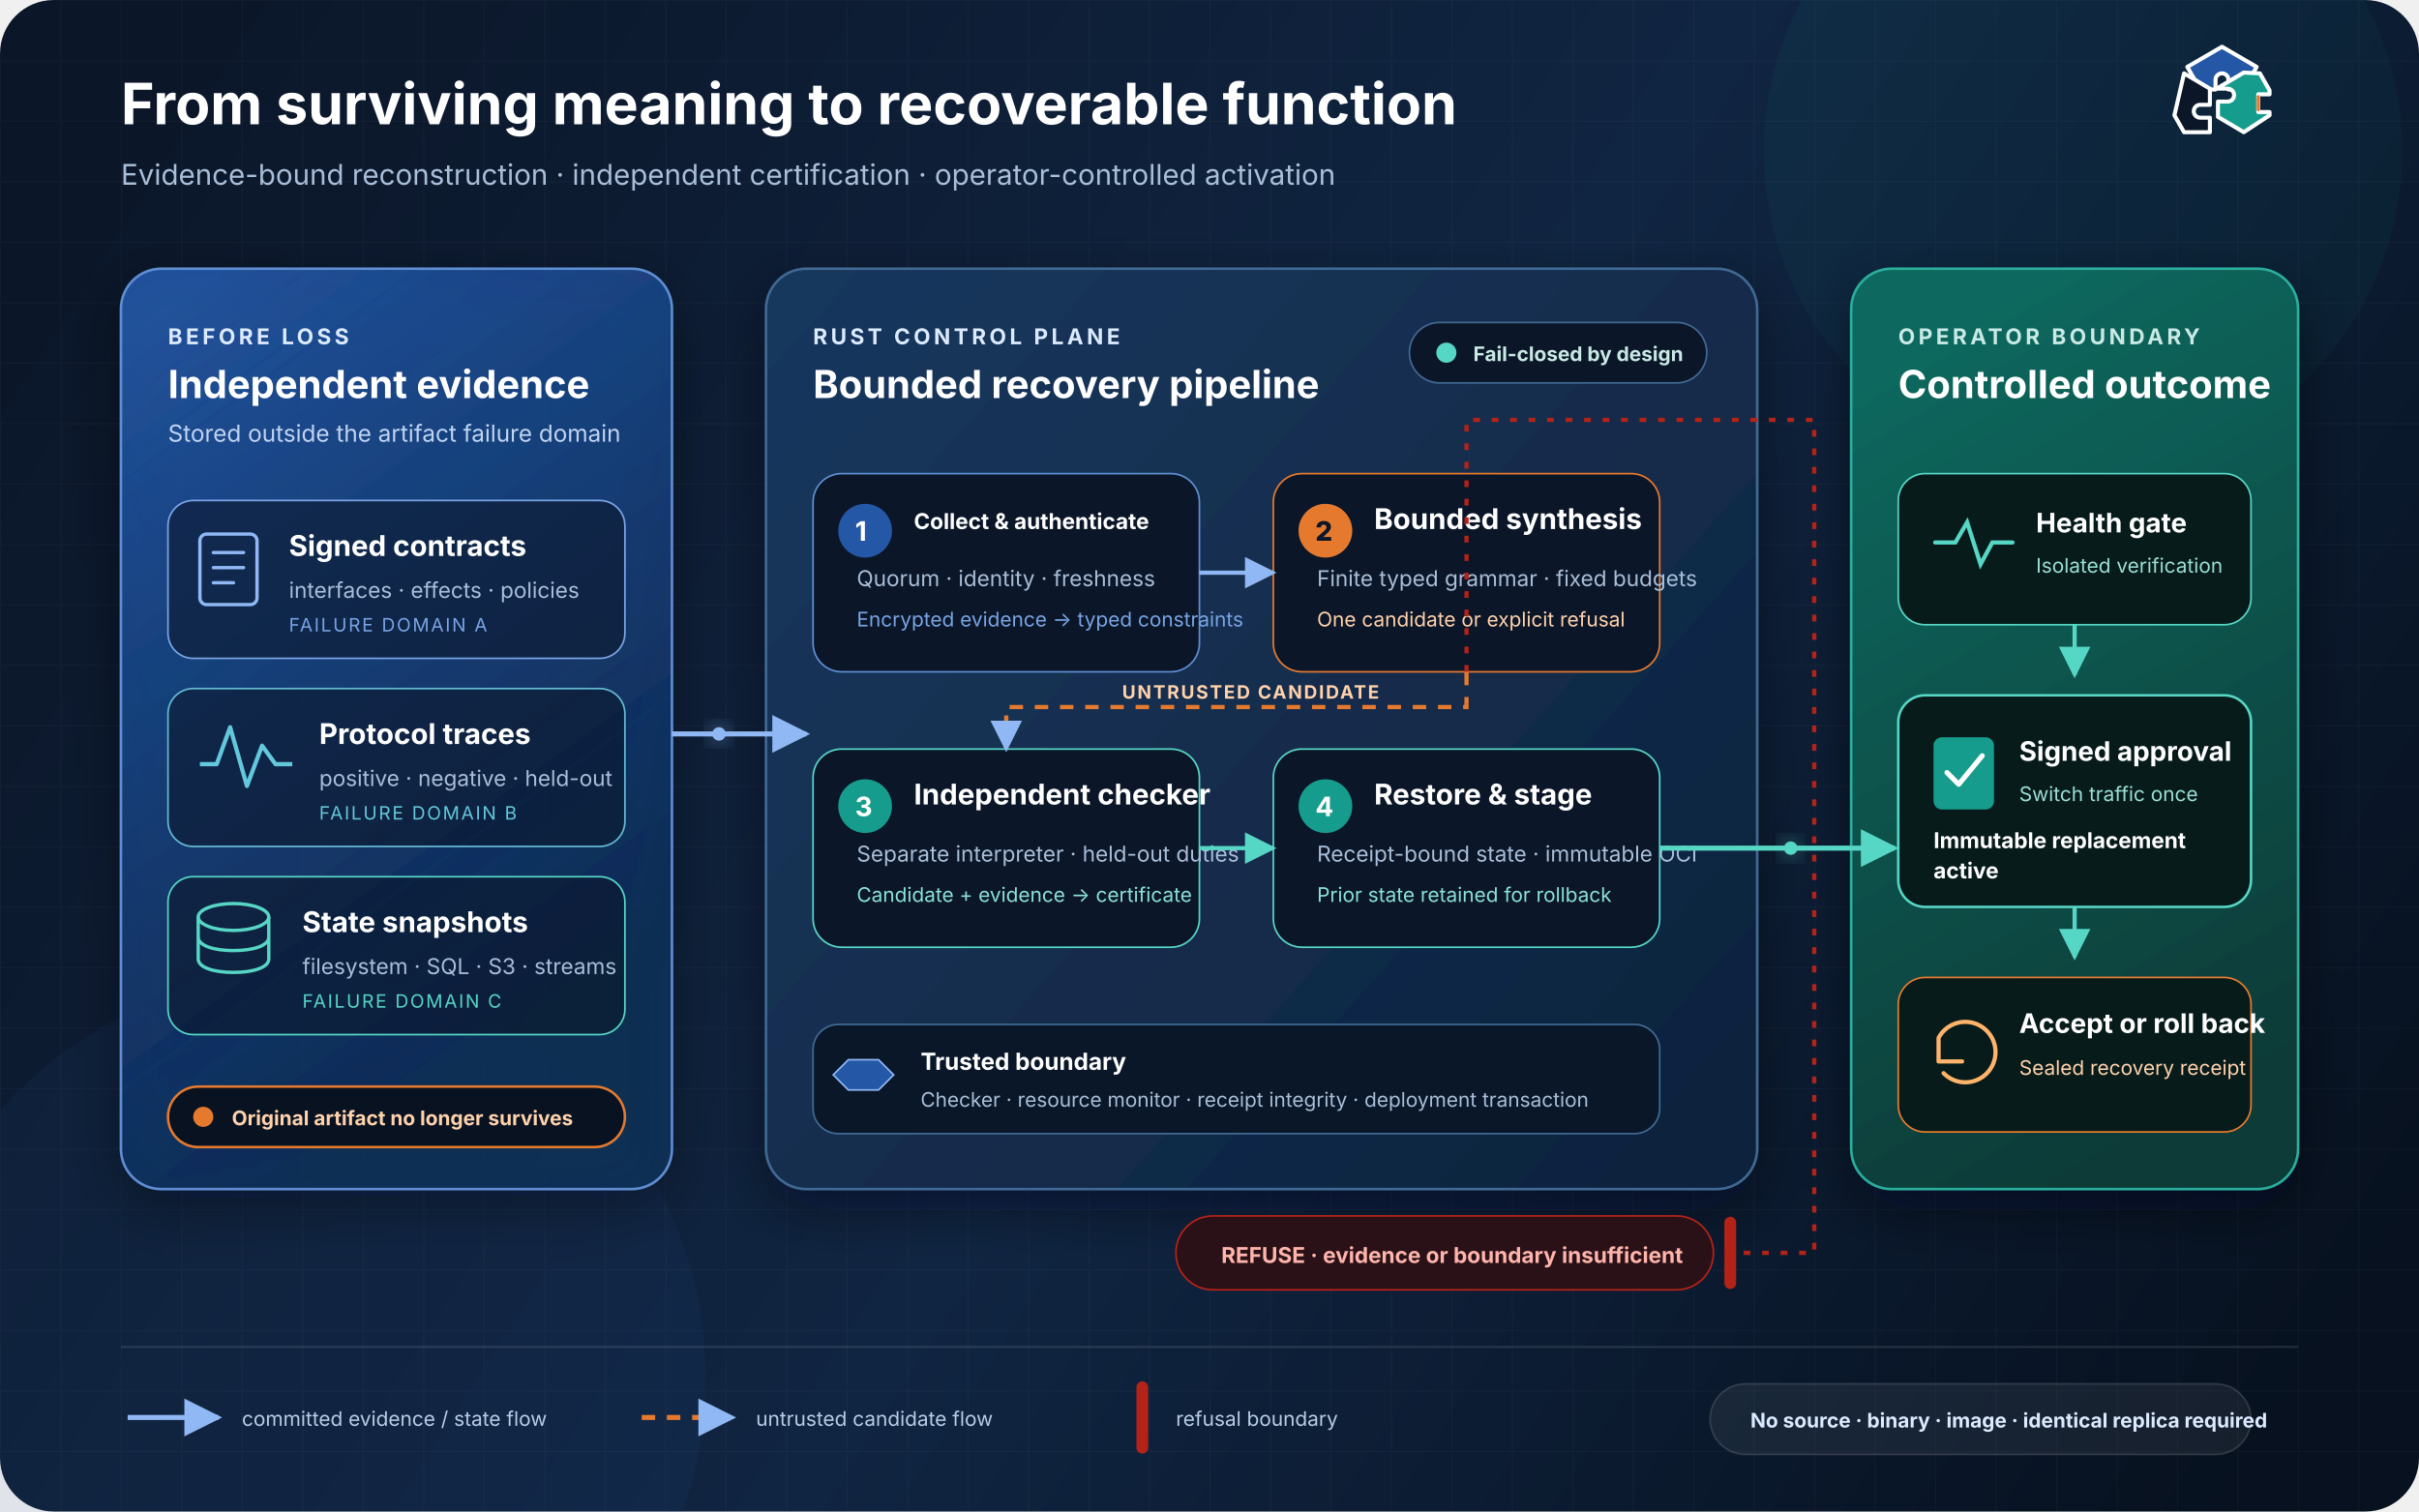
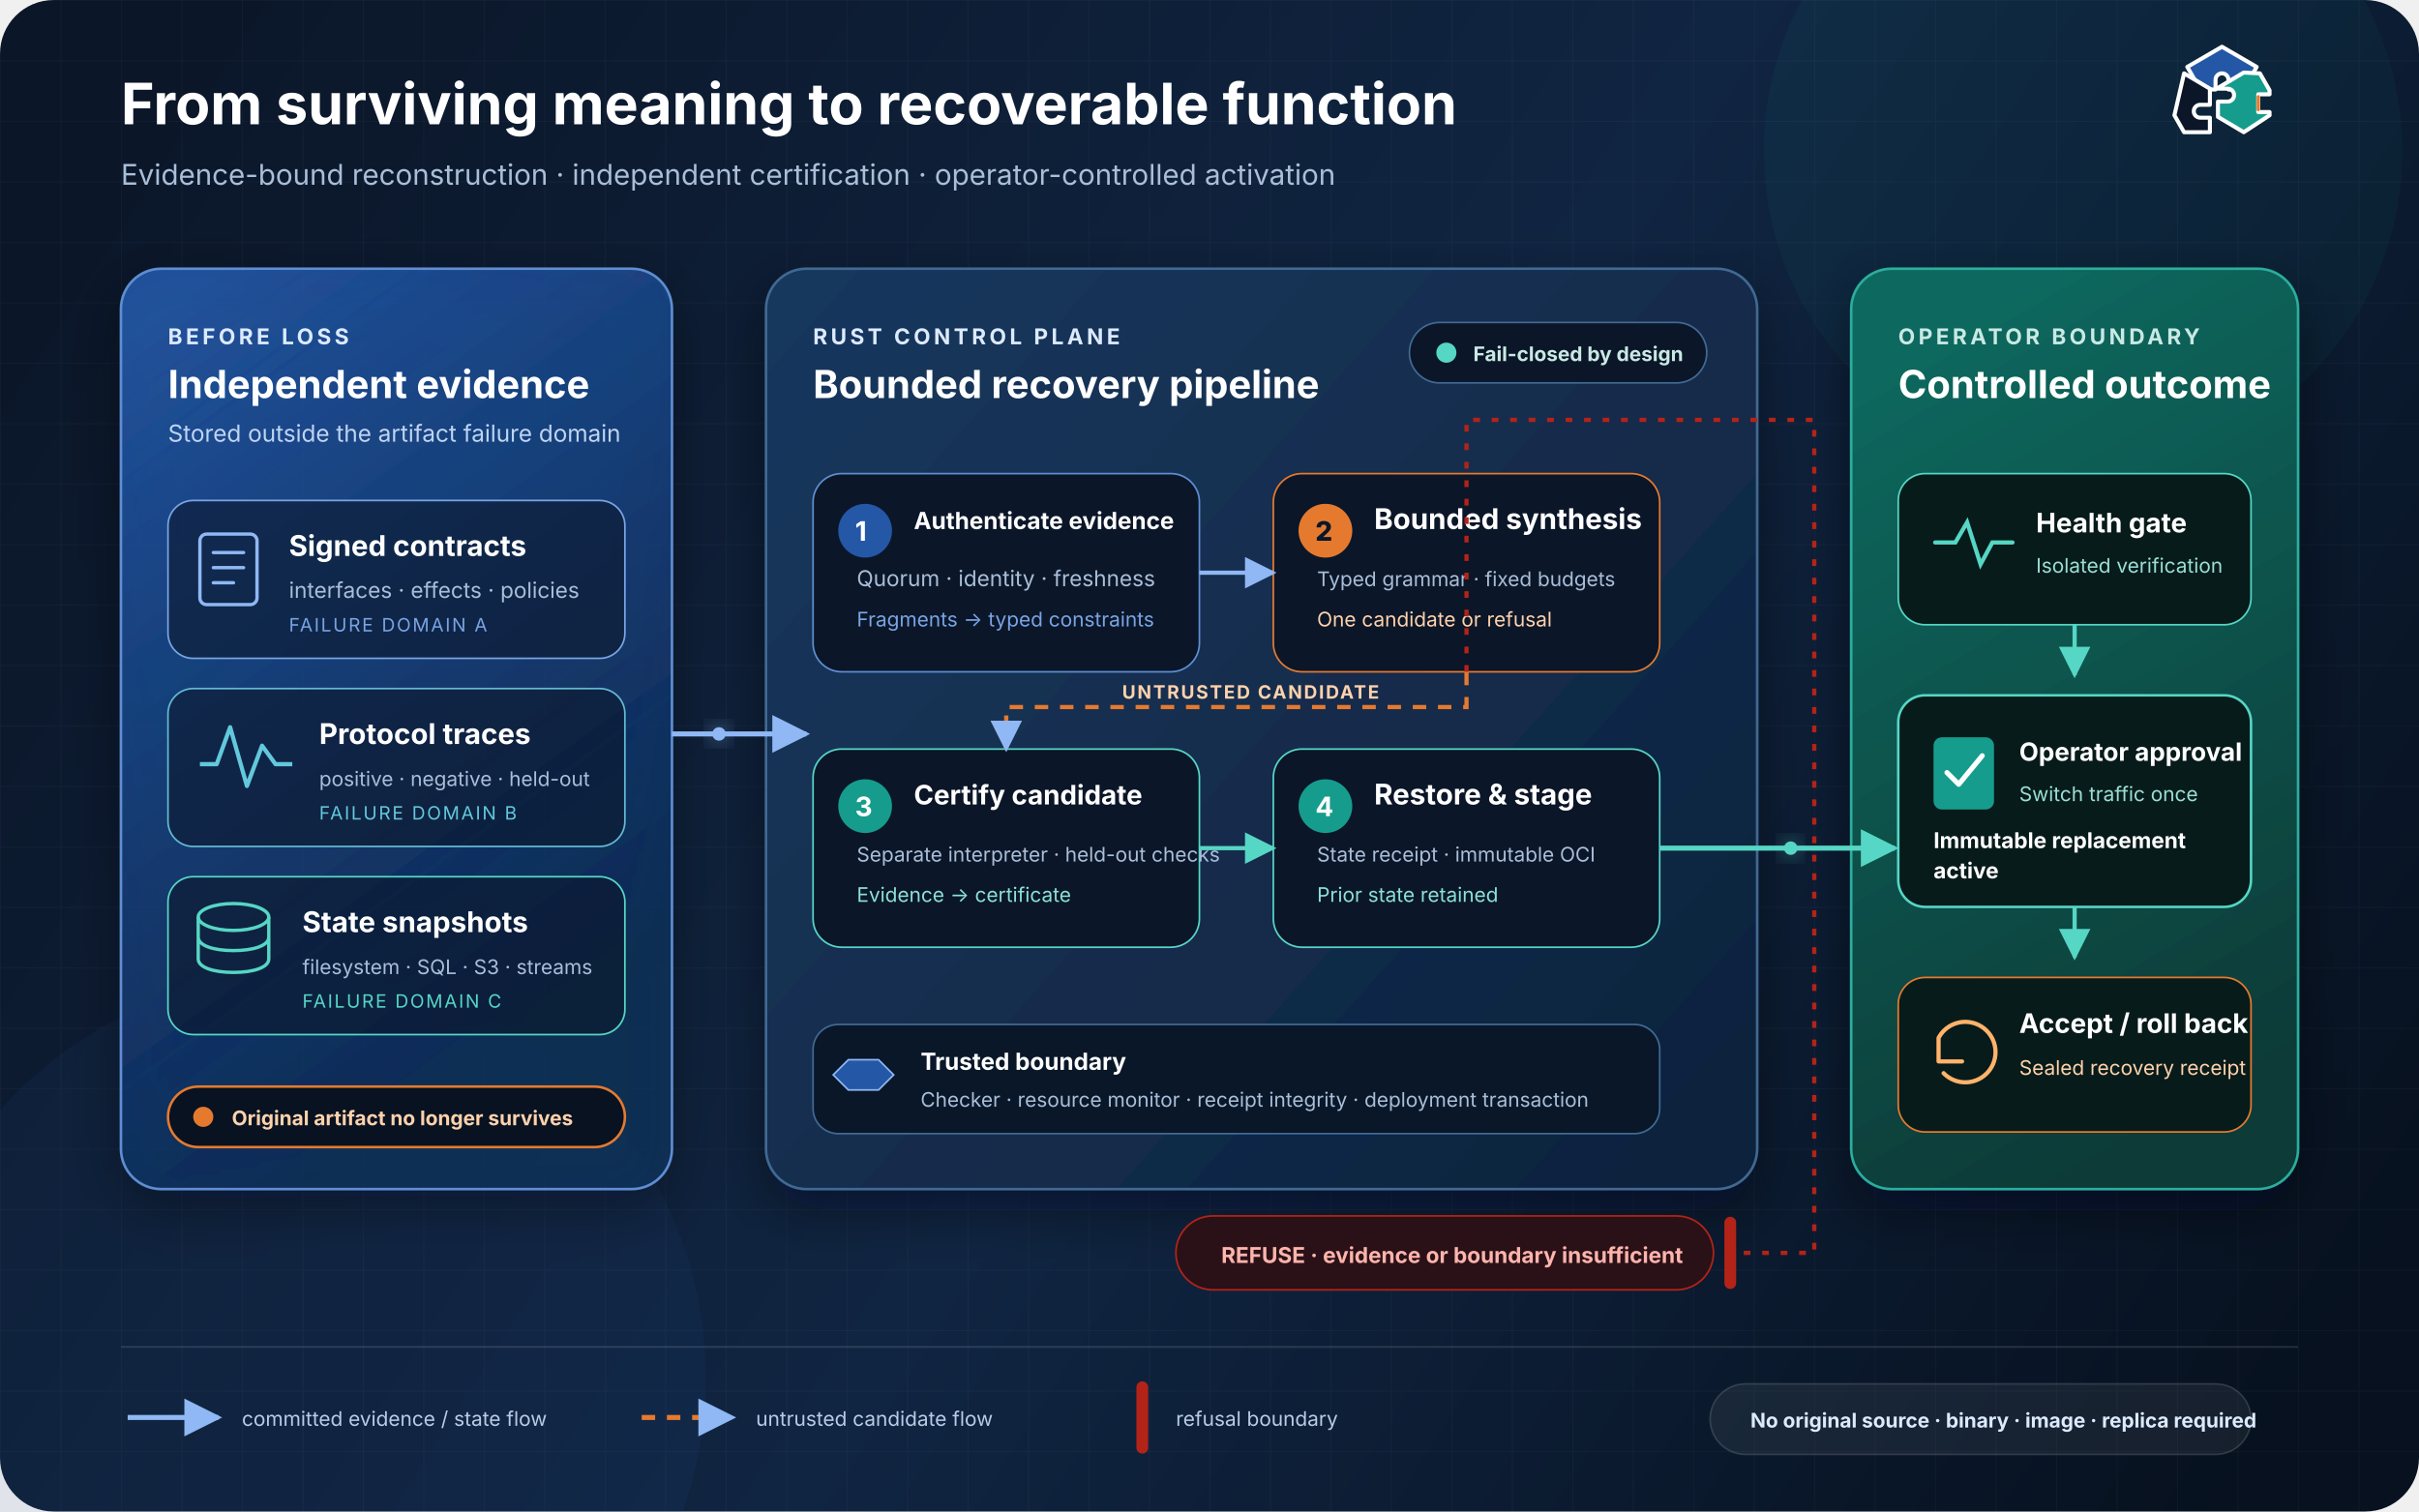
<svg xmlns="http://www.w3.org/2000/svg" viewBox="0 0 1440 900" role="img" aria-labelledby="title desc">
  <defs>
    <linearGradient id="background" x1="80" y1="40" x2="1360" y2="860" gradientUnits="userSpaceOnUse">
      <stop stop-color="#0B1628" />
      <stop offset="0.52" stop-color="#102542" />
      <stop offset="1" stop-color="#07111F" />
    </linearGradient>
    <linearGradient id="evidence" x1="80" y1="190" x2="360" y2="580" gradientUnits="userSpaceOnUse">
      <stop stop-color="#2457A6" stop-opacity="0.9" />
      <stop offset="1" stop-color="#12305F" stop-opacity="0.7" />
    </linearGradient>
    <linearGradient id="control" x1="470" y1="180" x2="1040" y2="690" gradientUnits="userSpaceOnUse">
      <stop stop-color="#18375D" />
      <stop offset="1" stop-color="#0E223C" />
    </linearGradient>
    <linearGradient id="outcome" x1="1110" y1="210" x2="1360" y2="640" gradientUnits="userSpaceOnUse">
      <stop stop-color="#11695F" />
      <stop offset="1" stop-color="#0B3A37" />
    </linearGradient>
    <filter id="shadow" x="-20%" y="-20%" width="140%" height="150%">
      <feDropShadow dx="0" dy="12" stdDeviation="16" flood-color="#000814" flood-opacity="0.45" />
    </filter>
    <filter id="glow" x="-60%" y="-60%" width="220%" height="220%">
      <feGaussianBlur stdDeviation="7" result="blur" />
      <feMerge>
        <feMergeNode in="blur" />
        <feMergeNode in="SourceGraphic" />
      </feMerge>
    </filter>
    <marker id="arrow" viewBox="0 0 12 12" refX="10" refY="6" markerWidth="9" markerHeight="9" orient="auto-start-reverse">
      <path d="M1 1 11 6 1 11Z" fill="#8FB8F4" />
    </marker>
    <marker id="arrowTeal" viewBox="0 0 12 12" refX="10" refY="6" markerWidth="9" markerHeight="9" orient="auto-start-reverse">
      <path d="M1 1 11 6 1 11Z" fill="#56D6C5" />
    </marker>
    <pattern id="grid" width="36" height="36" patternUnits="userSpaceOnUse">
      <path d="M36 0H0V36" fill="none" stroke="#FFFFFF" stroke-opacity="0.035" />
    </pattern>
  </defs>
  <rect width="1440" height="900" rx="32" fill="url(#background)" />
  <rect width="1440" height="900" rx="32" fill="url(#grid)" />
  <circle cx="1240" cy="90" r="190" fill="#169C8C" opacity="0.06" />
  <circle cx="180" cy="820" r="240" fill="#2457A6" opacity="0.08" />
  <g transform="translate(1292 24) scale(.48)" stroke="#FFFFFF" stroke-width="5" stroke-linejoin="round">
    <path fill="#2457A6" d="M64 8 107 33 91 61H72V49a8 8 0 1 0-16 0v12H37L21 33Z" />
    <path fill="#0B1628" d="m17 41 32 19v20H37a8 8 0 1 0 0 16h12v18H17L5 93Z" />
    <path fill="#169C8C" d="m111 41 12 21v5h-14v22h14v4l-32 21-32-19V76h12a8 8 0 1 0 0-16H59v-1l32-19Z" />
    <path fill="none" stroke="#E57A2F" stroke-width="4" stroke-linecap="round" d="M109 70v16" />
  </g>
  <g font-family="Inter, ui-sans-serif, system-ui, sans-serif">
    <text x="72" y="74" fill="#FFFFFF" font-size="34" font-weight="700">From surviving meaning to recoverable function</text>
    <text x="72" y="110" fill="#A9BED8" font-size="17">Evidence-bound reconstruction · independent certification · operator-controlled activation</text>
    <g filter="url(#shadow)">
      <rect x="72" y="160" width="328" height="548" rx="24" fill="url(#evidence)" stroke="#5E8ED2" stroke-width="1.5" />
      <rect x="456" y="160" width="590" height="548" rx="24" fill="url(#control)" stroke="#416993" stroke-width="1.5" />
      <rect x="1102" y="160" width="266" height="548" rx="24" fill="url(#outcome)" stroke="#2AAE9E" stroke-width="1.5" />
    </g>
    <text x="100" y="205" fill="#DCEAFF" font-size="13" font-weight="700" letter-spacing="2">BEFORE LOSS</text>
    <text x="100" y="237" fill="#FFFFFF" font-size="23" font-weight="700">Independent evidence</text>
    <text x="100" y="263" fill="#BFD4F2" font-size="14">Stored outside the artifact failure domain</text>
    <g>
      <rect x="100" y="298" width="272" height="94" rx="15" fill="#0B1628" fill-opacity="0.58" stroke="#79A4E4" />
      <rect x="119" y="318" width="34" height="42" rx="4" fill="none" stroke="#8FB8F4" stroke-width="2" />
      <path d="M127 329h18M127 338h18M127 347h12" stroke="#8FB8F4" stroke-width="2" stroke-linecap="round" />
      <text x="172" y="331" fill="#FFFFFF" font-size="17" font-weight="650">Signed contracts</text>
      <text x="172" y="356" fill="#A9BED8" font-size="13">interfaces · effects · policies</text>
      <text x="172" y="376" fill="#79A4E4" font-size="11" letter-spacing="1">FAILURE DOMAIN A</text>
    </g>
    <g>
      <rect x="100" y="410" width="272" height="94" rx="15" fill="#0B1628" fill-opacity="0.58" stroke="#63B9D2" />
      <path d="M119 455h10l8-22 10 35 9-24 8 11h10" fill="none" stroke="#63C8DC" stroke-width="2.5" stroke-linejoin="round" />
      <text x="190" y="443" fill="#FFFFFF" font-size="17" font-weight="650">Protocol traces</text>
-       <text x="190" y="468" fill="#A9BED8" font-size="13">positive · negative · held-out</text>
+       <text x="190" y="468" fill="#A9BED8" font-size="12">positive · negative · held-out</text>
      <text x="190" y="488" fill="#63C8DC" font-size="11" letter-spacing="1">FAILURE DOMAIN B</text>
    </g>
    <g>
      <rect x="100" y="522" width="272" height="94" rx="15" fill="#0B1628" fill-opacity="0.58" stroke="#56D6C5" />
      <ellipse cx="139" cy="546" rx="21" ry="8" fill="none" stroke="#56D6C5" stroke-width="2" />
      <path d="M118 546v25c0 5 9 8 21 8s21-3 21-8v-25M118 558c0 5 9 8 21 8s21-3 21-8" fill="none" stroke="#56D6C5" stroke-width="2" />
      <text x="180" y="555" fill="#FFFFFF" font-size="17" font-weight="650">State snapshots</text>
-       <text x="180" y="580" fill="#A9BED8" font-size="13">filesystem · SQL · S3 · streams</text>
+       <text x="180" y="580" fill="#A9BED8" font-size="12">filesystem · SQL · S3 · streams</text>
      <text x="180" y="600" fill="#56D6C5" font-size="11" letter-spacing="1">FAILURE DOMAIN C</text>
    </g>
    <rect x="100" y="647" width="272" height="36" rx="18" fill="#081221" stroke="#E57A2F" stroke-width="1.5" />
    <circle cx="121" cy="665" r="6" fill="#E57A2F" />
    <text x="138" y="670" fill="#FFD2AC" font-size="12" font-weight="650">Original artifact no longer survives</text>
    <text x="484" y="205" fill="#DCEAFF" font-size="13" font-weight="700" letter-spacing="2">RUST CONTROL PLANE</text>
    <text x="484" y="237" fill="#FFFFFF" font-size="23" font-weight="700">Bounded recovery pipeline</text>
    <rect x="839" y="192" width="177" height="36" rx="18" fill="#0B1628" stroke="#416993" />
    <circle cx="861" cy="210" r="6" fill="#56D6C5" />
    <text x="877" y="215" fill="#C9E9E4" font-size="12" font-weight="650">Fail-closed by design</text>
    <path d="M400 437H480" fill="none" stroke="#8FB8F4" stroke-width="3" marker-end="url(#arrow)" />
    <circle cx="428" cy="437" r="4" fill="#8FB8F4" filter="url(#glow)" />
    <g>
      <rect x="484" y="282" width="230" height="118" rx="17" fill="#0B1628" stroke="#5E8ED2" />
      <circle cx="515" cy="316" r="16" fill="#2457A6" />
      <text x="509" y="322" fill="#FFFFFF" font-size="16" font-weight="700">1</text>
-       <text x="544" y="315" fill="#FFFFFF" font-size="13" font-weight="650">Collect &amp; authenticate</text>
+       <text x="544" y="315" fill="#FFFFFF" font-size="14" font-weight="650">Authenticate evidence</text>
      <text x="510" y="349" fill="#A9BED8" font-size="13">Quorum · identity · freshness</text>
-       <text x="510" y="373" fill="#79A4E4" font-size="12">Encrypted evidence → typed constraints</text>
+       <text x="510" y="373" fill="#79A4E4" font-size="12">Fragments → typed constraints</text>
    </g>
    <g>
      <rect x="758" y="282" width="230" height="118" rx="17" fill="#0B1628" stroke="#E57A2F" />
      <circle cx="789" cy="316" r="16" fill="#E57A2F" />
      <text x="783" y="322" fill="#0B1628" font-size="16" font-weight="800">2</text>
      <text x="818" y="315" fill="#FFFFFF" font-size="17" font-weight="650">Bounded synthesis</text>
-       <text x="784" y="349" fill="#A9BED8" font-size="13">Finite typed grammar · fixed budgets</text>
-       <text x="784" y="373" fill="#FFD2AC" font-size="12">One candidate or explicit refusal</text>
+       <text x="784" y="349" fill="#A9BED8" font-size="12">Typed grammar · fixed budgets</text>
+       <text x="784" y="373" fill="#FFD2AC" font-size="12">One candidate or refusal</text>
    </g>
    <path d="M714 341H758" fill="none" stroke="#8FB8F4" stroke-width="2.5" marker-end="url(#arrow)" />
    <g>
      <rect x="484" y="446" width="230" height="118" rx="17" fill="#0B1628" stroke="#56D6C5" />
      <circle cx="515" cy="480" r="16" fill="#169C8C" />
      <text x="509" y="486" fill="#FFFFFF" font-size="16" font-weight="700">3</text>
-       <text x="544" y="479" fill="#FFFFFF" font-size="17" font-weight="650">Independent checker</text>
-       <text x="510" y="513" fill="#A9BED8" font-size="13">Separate interpreter · held-out duties</text>
-       <text x="510" y="537" fill="#8BE1D5" font-size="12">Candidate + evidence → certificate</text>
+       <text x="544" y="479" fill="#FFFFFF" font-size="16" font-weight="650">Certify candidate</text>
+       <text x="510" y="513" fill="#A9BED8" font-size="12">Separate interpreter · held-out checks</text>
+       <text x="510" y="537" fill="#8BE1D5" font-size="12">Evidence → certificate</text>
    </g>
    <g>
      <rect x="758" y="446" width="230" height="118" rx="17" fill="#0B1628" stroke="#56D6C5" />
      <circle cx="789" cy="480" r="16" fill="#169C8C" />
      <text x="783" y="486" fill="#FFFFFF" font-size="16" font-weight="700">4</text>
      <text x="818" y="479" fill="#FFFFFF" font-size="17" font-weight="650">Restore &amp; stage</text>
-       <text x="784" y="513" fill="#A9BED8" font-size="13">Receipt-bound state · immutable OCI</text>
-       <text x="784" y="537" fill="#8BE1D5" font-size="12">Prior state retained for rollback</text>
+       <text x="784" y="513" fill="#A9BED8" font-size="12">State receipt · immutable OCI</text>
+       <text x="784" y="537" fill="#8BE1D5" font-size="12">Prior state retained</text>
    </g>
    <path d="M873 400V421H599V446" fill="none" stroke="#E57A2F" stroke-width="2.5" stroke-dasharray="8 7" marker-end="url(#arrow)" />
    <text x="668" y="416" fill="#FFD2AC" font-size="11" font-weight="650" letter-spacing="1">UNTRUSTED CANDIDATE</text>
    <path d="M714 505H758" fill="none" stroke="#56D6C5" stroke-width="2.5" marker-end="url(#arrowTeal)" />
    <rect x="484" y="610" width="504" height="65" rx="15" fill="#091729" stroke="#416993" />
    <path d="M505 631h18l9 9-9 9h-18l-9-9Z" fill="#2457A6" stroke="#8FB8F4" />
    <text x="548" y="637" fill="#FFFFFF" font-size="14" font-weight="650">Trusted boundary</text>
    <text x="548" y="659" fill="#A9BED8" font-size="12">Checker · resource monitor · receipt integrity · deployment transaction</text>
    <path d="M988 505H1128" fill="none" stroke="#56D6C5" stroke-width="3" marker-end="url(#arrowTeal)" />
    <circle cx="1066" cy="505" r="4" fill="#56D6C5" filter="url(#glow)" />
    <text x="1130" y="205" fill="#C9E9E4" font-size="13" font-weight="700" letter-spacing="2">OPERATOR BOUNDARY</text>
    <text x="1130" y="237" fill="#FFFFFF" font-size="23" font-weight="700">Controlled outcome</text>
    <g>
      <rect x="1130" y="282" width="210" height="90" rx="16" fill="#071B1A" stroke="#56D6C5" />
      <path d="M1152 323h12l7-12 8 25 7-13h12" fill="none" stroke="#56D6C5" stroke-width="2.5" stroke-linecap="round" />
      <text x="1212" y="317" fill="#FFFFFF" font-size="16" font-weight="650">Health gate</text>
      <text x="1212" y="341" fill="#9ADFD6" font-size="12">Isolated verification</text>
    </g>
    <path d="M1235 372V402" fill="none" stroke="#56D6C5" stroke-width="2.5" marker-end="url(#arrowTeal)" />
    <g>
      <rect x="1130" y="414" width="210" height="126" rx="16" fill="#071B1A" stroke="#56D6C5" stroke-width="1.5" />
      <rect x="1151" y="439" width="36" height="43" rx="5" fill="#169C8C" />
      <path d="M1159 460l7 7 14-17" fill="none" stroke="#FFFFFF" stroke-width="3" stroke-linecap="round" stroke-linejoin="round" />
-       <text x="1202" y="453" fill="#FFFFFF" font-size="16" font-weight="650">Signed approval</text>
+       <text x="1202" y="453" fill="#FFFFFF" font-size="15" font-weight="650">Operator approval</text>
      <text x="1202" y="477" fill="#9ADFD6" font-size="12">Switch traffic once</text>
      <text x="1151" y="505" fill="#FFFFFF" font-size="13" font-weight="650">Immutable replacement</text>
      <text x="1151" y="523" fill="#FFFFFF" font-size="13" font-weight="650">active</text>
    </g>
    <path d="M1235 540V570" fill="none" stroke="#56D6C5" stroke-width="2.5" marker-end="url(#arrowTeal)" />
    <g>
      <rect x="1130" y="582" width="210" height="92" rx="16" fill="#071B1A" stroke="#E57A2F" />
      <path d="M1154 618a18 18 0 1 1 3 21M1154 618v14h14" fill="none" stroke="#FFB36B" stroke-width="2.5" stroke-linecap="round" stroke-linejoin="round" />
-       <text x="1202" y="615" fill="#FFFFFF" font-size="16" font-weight="650">Accept or roll back</text>
+       <text x="1202" y="615" fill="#FFFFFF" font-size="16" font-weight="650">Accept / roll back</text>
      <text x="1202" y="640" fill="#FFD2AC" font-size="12">Sealed recovery receipt</text>
    </g>
    <path d="M873 400V250H1080V746H1030" fill="none" stroke="#B42318" stroke-width="2.5" stroke-dasharray="4 7" />
    <path d="M1030 728v36" stroke="#B42318" stroke-width="7" stroke-linecap="round" />
    <rect x="700" y="724" width="320" height="44" rx="22" fill="#2A1117" stroke="#B42318" />
    <text x="727" y="752" fill="#FFB4AC" font-size="13" font-weight="700">REFUSE · evidence or boundary insufficient</text>
    <line x1="72" y1="802" x2="1368" y2="802" stroke="#FFFFFF" stroke-opacity="0.13" />
    <path d="M76 844H130" stroke="#8FB8F4" stroke-width="3" marker-end="url(#arrow)" />
    <text x="144" y="849" fill="#B8CCE5" font-size="12">committed evidence / state flow</text>
    <path d="M382 844H436" stroke="#E57A2F" stroke-width="3" stroke-dasharray="8 7" marker-end="url(#arrow)" />
    <text x="450" y="849" fill="#B8CCE5" font-size="12">untrusted candidate flow</text>
    <path d="M680 826v36" stroke="#B42318" stroke-width="7" stroke-linecap="round" />
    <text x="700" y="849" fill="#B8CCE5" font-size="12">refusal boundary</text>
    <rect x="1018" y="824" width="322" height="42" rx="21" fill="#FFFFFF" fill-opacity="0.06" stroke="#FFFFFF" stroke-opacity="0.14" />
-     <text x="1042" y="850" fill="#DCEAFF" font-size="12" font-weight="650">No source · binary · image · identical replica required</text>
+     <text x="1042" y="850" fill="#DCEAFF" font-size="12" font-weight="650">No original source · binary · image · replica required</text>
  </g>
</svg>
